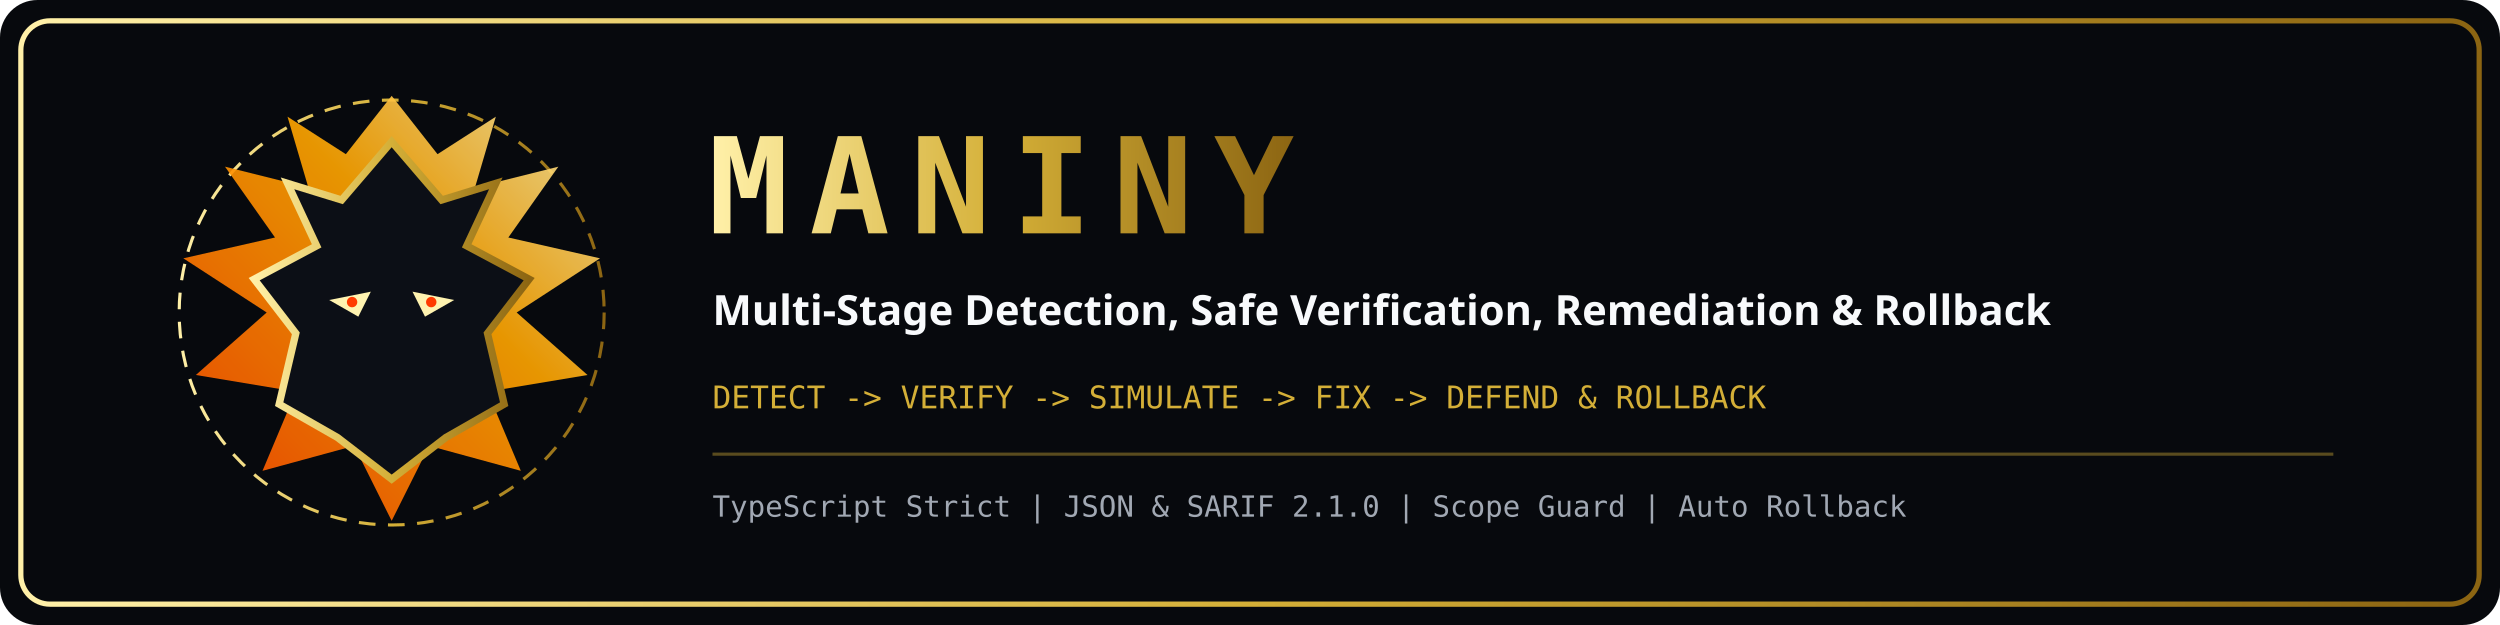
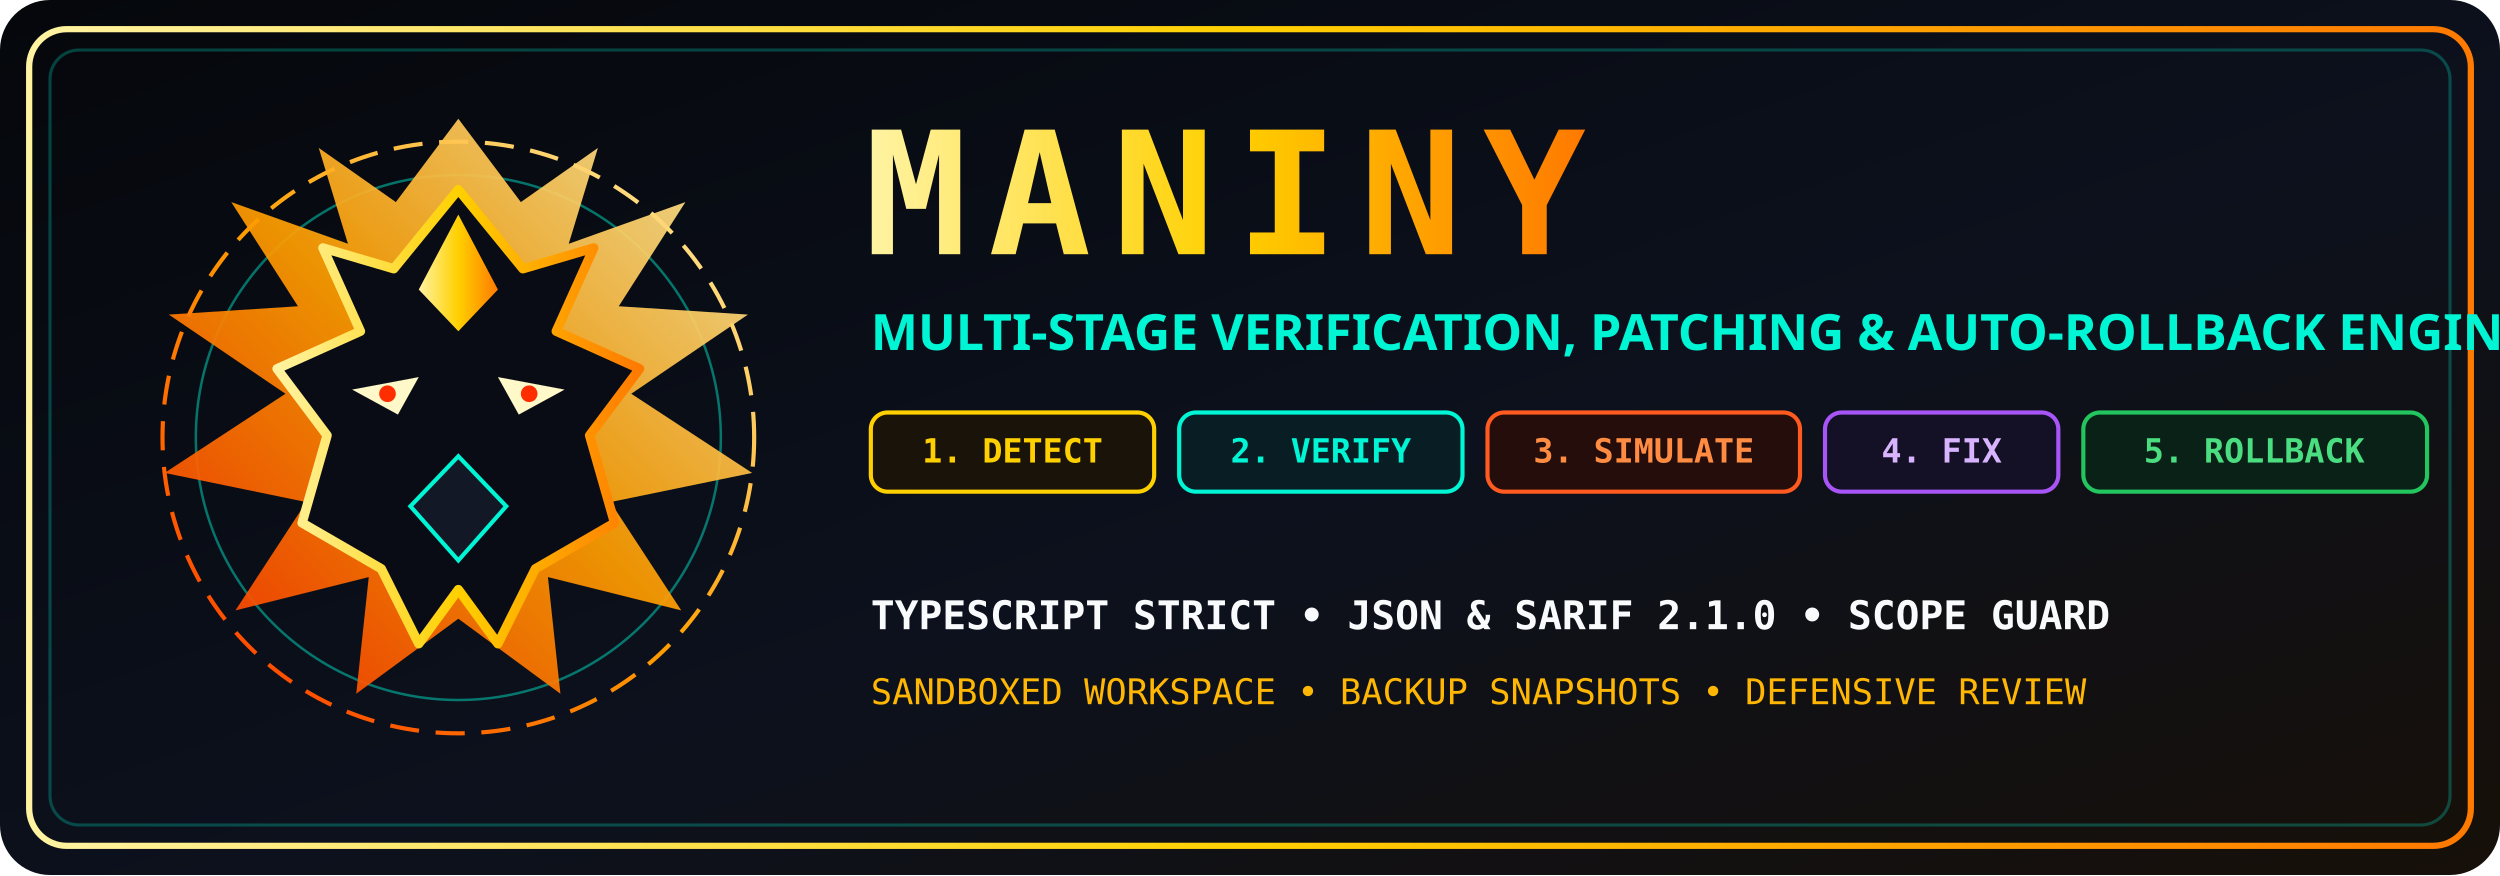
- <svg xmlns="http://www.w3.org/2000/svg" viewBox="0 0 1200 300" width="1200" height="300">
+ <svg xmlns="http://www.w3.org/2000/svg" viewBox="0 0 1200 420" width="100%" height="auto">
  <defs>
-     <linearGradient id="goldGrad" x1="0%" y1="0%" x2="100%" y2="0%">
-       <stop offset="0%" stop-color="#FFF0A8" />
-       <stop offset="50%" stop-color="#D4AF37" />
-       <stop offset="100%" stop-color="#8C6512" />
+     <linearGradient id="bgGrad" x1="0%" y1="0%" x2="100%" y2="100%">
+       <stop offset="0%" stop-color="#05070B" />
+       <stop offset="55%" stop-color="#0C111D" />
+       <stop offset="100%" stop-color="#171009" />
    </linearGradient>
-     <linearGradient id="fireGrad" x1="0%" y1="100%" x2="100%" y2="0%">
-       <stop offset="0%" stop-color="#FF4500" />
-       <stop offset="60%" stop-color="#FFA500" />
+     <linearGradient id="goldText" x1="0%" y1="0%" x2="100%" y2="0%">
+       <stop offset="0%" stop-color="#FFF3A1" />
+       <stop offset="50%" stop-color="#FFD000" />
+       <stop offset="100%" stop-color="#FF7A00" />
+     </linearGradient>
+     <linearGradient id="dragonAura" x1="0%" y1="100%" x2="100%" y2="0%">
+       <stop offset="0%" stop-color="#FF2E00" />
+       <stop offset="50%" stop-color="#FF9E00" />
      <stop offset="100%" stop-color="#FFF3B0" />
    </linearGradient>
+     <linearGradient id="cyanAccent" x1="0%" y1="0%" x2="100%" y2="0%">
+       <stop offset="0%" stop-color="#00F5D4" />
+       <stop offset="100%" stop-color="#00BBF9" />
+     </linearGradient>
  </defs>
-   <rect width="1200" height="300" rx="18" fill="#07090D" />
-   <rect x="10" y="10" width="1180" height="280" rx="14" fill="none" stroke="url(#goldGrad)" stroke-width="2.5" />
-   <g transform="translate(70, 32)">
-     <circle cx="118" cy="118" r="102" fill="none" stroke="url(#goldGrad)" stroke-width="1.5" stroke-dasharray="8 6" />
-     <path d="M118 14 L96 42 L68 24 L78 58 L38 48 L62 82 L18 92 L58 118 L24 148 L72 156 L56 194 L100 182 L118 218 L136 182 L180 194 L164 156 L212 148 L178 118 L218 92 L174 82 L198 48 L158 58 L168 24 L140 42 Z" fill="url(#fireGrad)" opacity="0.9" />
-     <path d="M118 36 L94 64 L68 56 L82 86 L52 102 L72 128 L64 162 L92 178 L118 198 L144 178 L172 162 L164 128 L184 102 L154 86 L168 56 L142 64 Z" fill="#0C0F16" stroke="url(#goldGrad)" stroke-width="3.5" />
-     <polygon points="88,112 108,108 102,120" fill="#FFF3B0" />
-     <polygon points="148,112 128,108 134,120" fill="#FFF3B0" />
-     <circle cx="99" cy="113" r="2.5" fill="#FF3B00" />
-     <circle cx="137" cy="113" r="2.5" fill="#FF3B00" />
+   <rect width="1200" height="420" rx="24" fill="url(#bgGrad)" />
+   <rect x="14" y="14" width="1172" height="392" rx="18" fill="none" stroke="url(#goldText)" stroke-width="3" />
+   <rect x="24" y="24" width="1152" height="372" rx="14" fill="none" stroke="#00F5D4" stroke-opacity="0.25" stroke-width="1.5" />
+   <g transform="translate(65, 45)">
+     <circle cx="155" cy="165" r="142" fill="none" stroke="url(#dragonAura)" stroke-width="2" stroke-dasharray="14 8" />
+     <circle cx="155" cy="165" r="126" fill="none" stroke="#00F5D4" stroke-width="1.2" opacity="0.45" />
+     <path d="M155 12 L125 52 L88 26 L102 72 L46 52 L78 102 L16 106 L72 144 L14 182 L82 196 L48 248 L112 232 L106 288 L155 252 L204 288 L198 232 L262 248 L228 196 L296 182 L238 144 L294 106 L232 102 L264 52 L208 72 L222 26 L185 52 Z" fill="url(#dragonAura)" opacity="0.92" />
+     <path d="M155 46 L124 84 L90 74 L108 114 L68 132 L92 164 L80 206 L118 228 L136 264 L155 238 L174 264 L192 228 L230 206 L218 164 L242 132 L202 114 L220 74 L186 84 Z" fill="#090C14" stroke="url(#goldText)" stroke-width="4.5" stroke-linejoin="round" />
+     <polygon points="155,58 174,94 155,114 136,94" fill="url(#goldText)" />
+     <polygon points="155,174 178,198 155,224 132,198" fill="#121826" stroke="#00F5D4" stroke-width="2" />
+     <polygon points="104,142 136,136 126,154" fill="#FFF8C9" />
+     <polygon points="206,142 174,136 184,154" fill="#FFF8C9" />
+     <circle cx="121" cy="144" r="4" fill="#FF2E00" />
+     <circle cx="189" cy="144" r="4" fill="#FF2E00" />
  </g>
-   <text x="340" y="112" fill="url(#goldGrad)" font-family="monospace, sans-serif" font-size="64" font-weight="800" letter-spacing="10">MANINY</text>
-   <text x="342" y="156" fill="#F8FAFC" font-family="sans-serif" font-size="20" font-weight="600">Multi-Stage Detection, Safe Verification, Remediation &amp; Rollback</text>
-   <text x="342" y="196" fill="#D4AF37" font-family="monospace, sans-serif" font-size="15">DETECT -&gt; VERIFY -&gt; SIMULATE -&gt; FIX -&gt; DEFEND &amp; ROLLBACK</text>
-   <line x1="342" y1="218" x2="1120" y2="218" stroke="#D4AF37" stroke-opacity="0.4" stroke-width="1.5" />
-   <text x="342" y="248" fill="#A1A8B3" font-family="monospace, sans-serif" font-size="14">TypeScript Strict  |  JSON &amp; SARIF 2.1.0  |  Scope Guard  |  Auto Rollback</text>
+   <text x="415" y="122" fill="url(#goldText)" font-family="monospace, sans-serif" font-size="82" font-weight="900" letter-spacing="10">MANINY</text>
+   <text x="418" y="168" fill="#00F5D4" font-family="sans-serif" font-size="24" font-weight="700">MULTI-STAGE VERIFICATION, PATCHING &amp; AUTO-ROLLBACK ENGINE</text>
+   <g transform="translate(418, 198)" font-family="monospace, sans-serif" font-size="16" font-weight="800">
+     <rect x="0" y="0" width="136" height="38" rx="8" fill="#19130A" stroke="#FFD000" stroke-width="2" />
+     <text x="68" y="24" fill="#FFD000" text-anchor="middle">1. DETECT</text>
+     <rect x="148" y="0" width="136" height="38" rx="8" fill="#091D24" stroke="#00F5D4" stroke-width="2" />
+     <text x="216" y="24" fill="#00F5D4" text-anchor="middle">2. VERIFY</text>
+     <rect x="296" y="0" width="150" height="38" rx="8" fill="#240D0A" stroke="#FF5A1F" stroke-width="2" />
+     <text x="371" y="24" fill="#FF8C42" text-anchor="middle">3. SIMULATE</text>
+     <rect x="458" y="0" width="112" height="38" rx="8" fill="#141126" stroke="#A855F7" stroke-width="2" />
+     <text x="514" y="24" fill="#D8B4FE" text-anchor="middle">4. FIX</text>
+     <rect x="582" y="0" width="165" height="38" rx="8" fill="#0A2118" stroke="#22C55E" stroke-width="2" />
+     <text x="664" y="24" fill="#4ADE80" text-anchor="middle">5. ROLLBACK</text>
+   </g>
+   <line x1="418" y1="264" x2="1150" y2="264" stroke="url(#cyanAccent)" stroke-width="2" />
+   <text x="418" y="302" fill="#F8FAFC" font-family="monospace, sans-serif" font-size="19" font-weight="700">TYPESCRIPT STRICT  •  JSON &amp; SARIF 2.1.0  •  SCOPE GUARD</text>
+   <text x="418" y="338" fill="#FFB703" font-family="monospace, sans-serif" font-size="17">SANDBOXED WORKSPACE  •  BACKUP SNAPSHOTS  •  DEFENSIVE REVIEW</text>
</svg>
